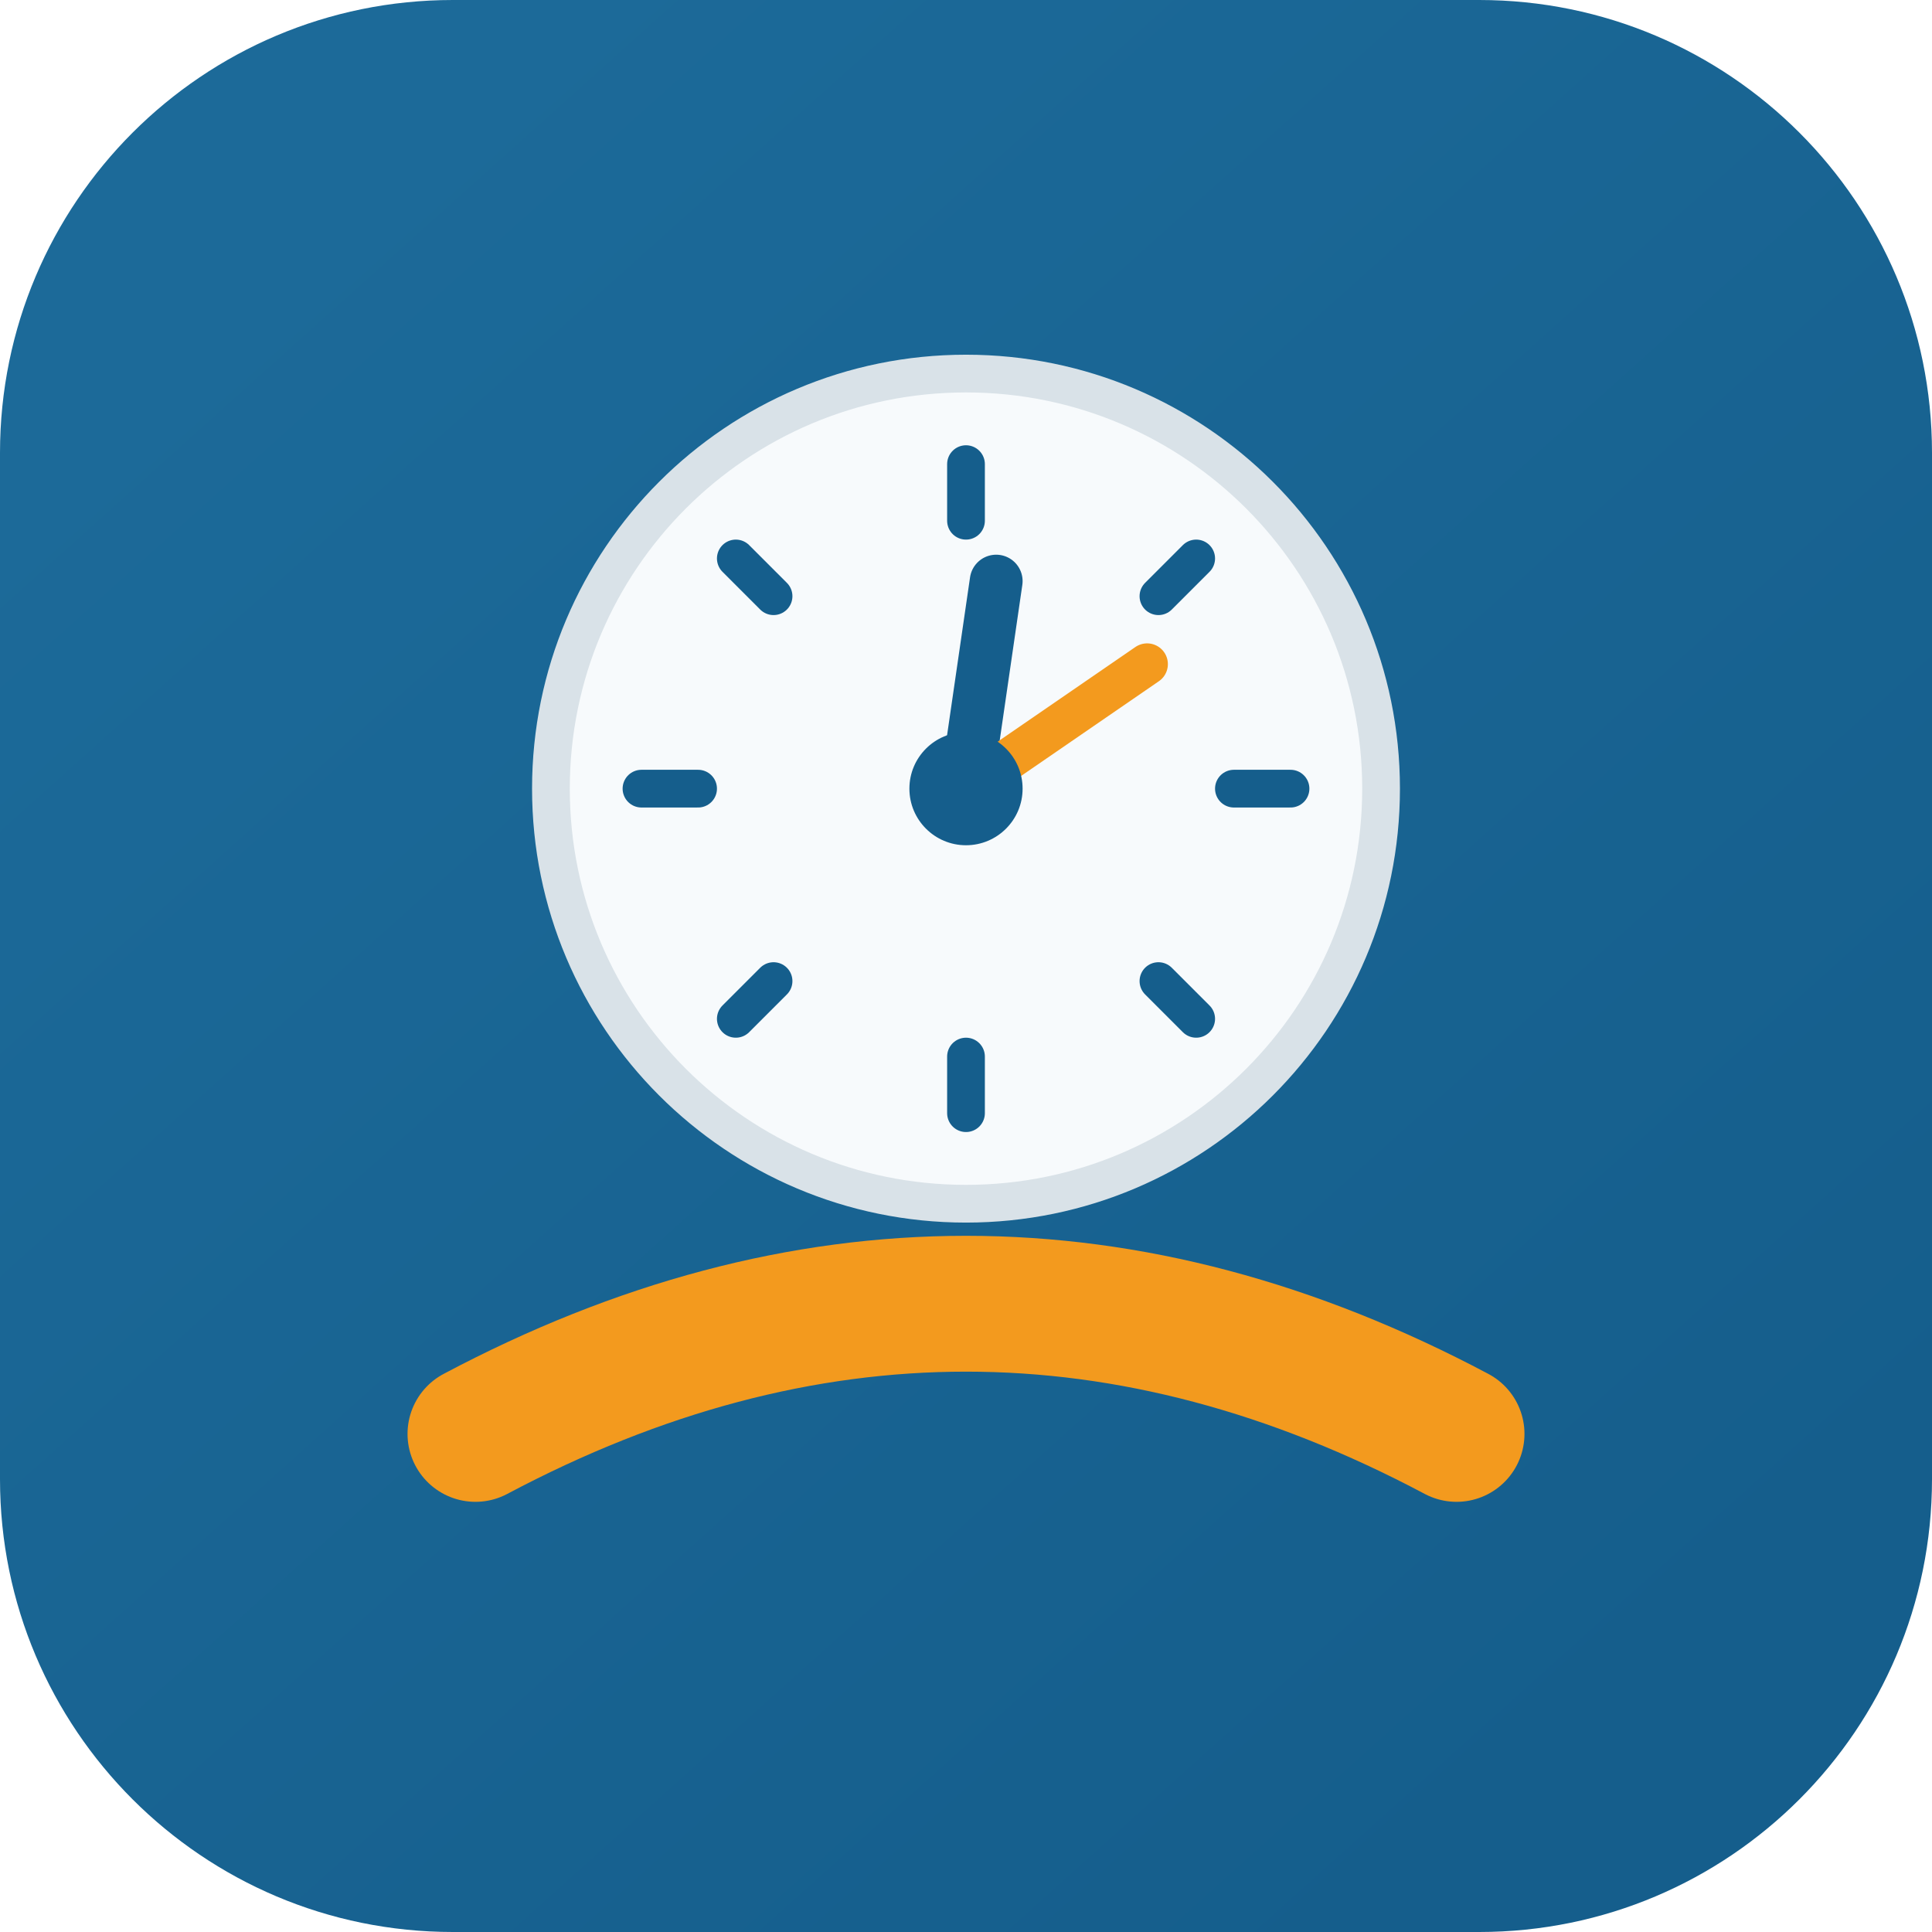
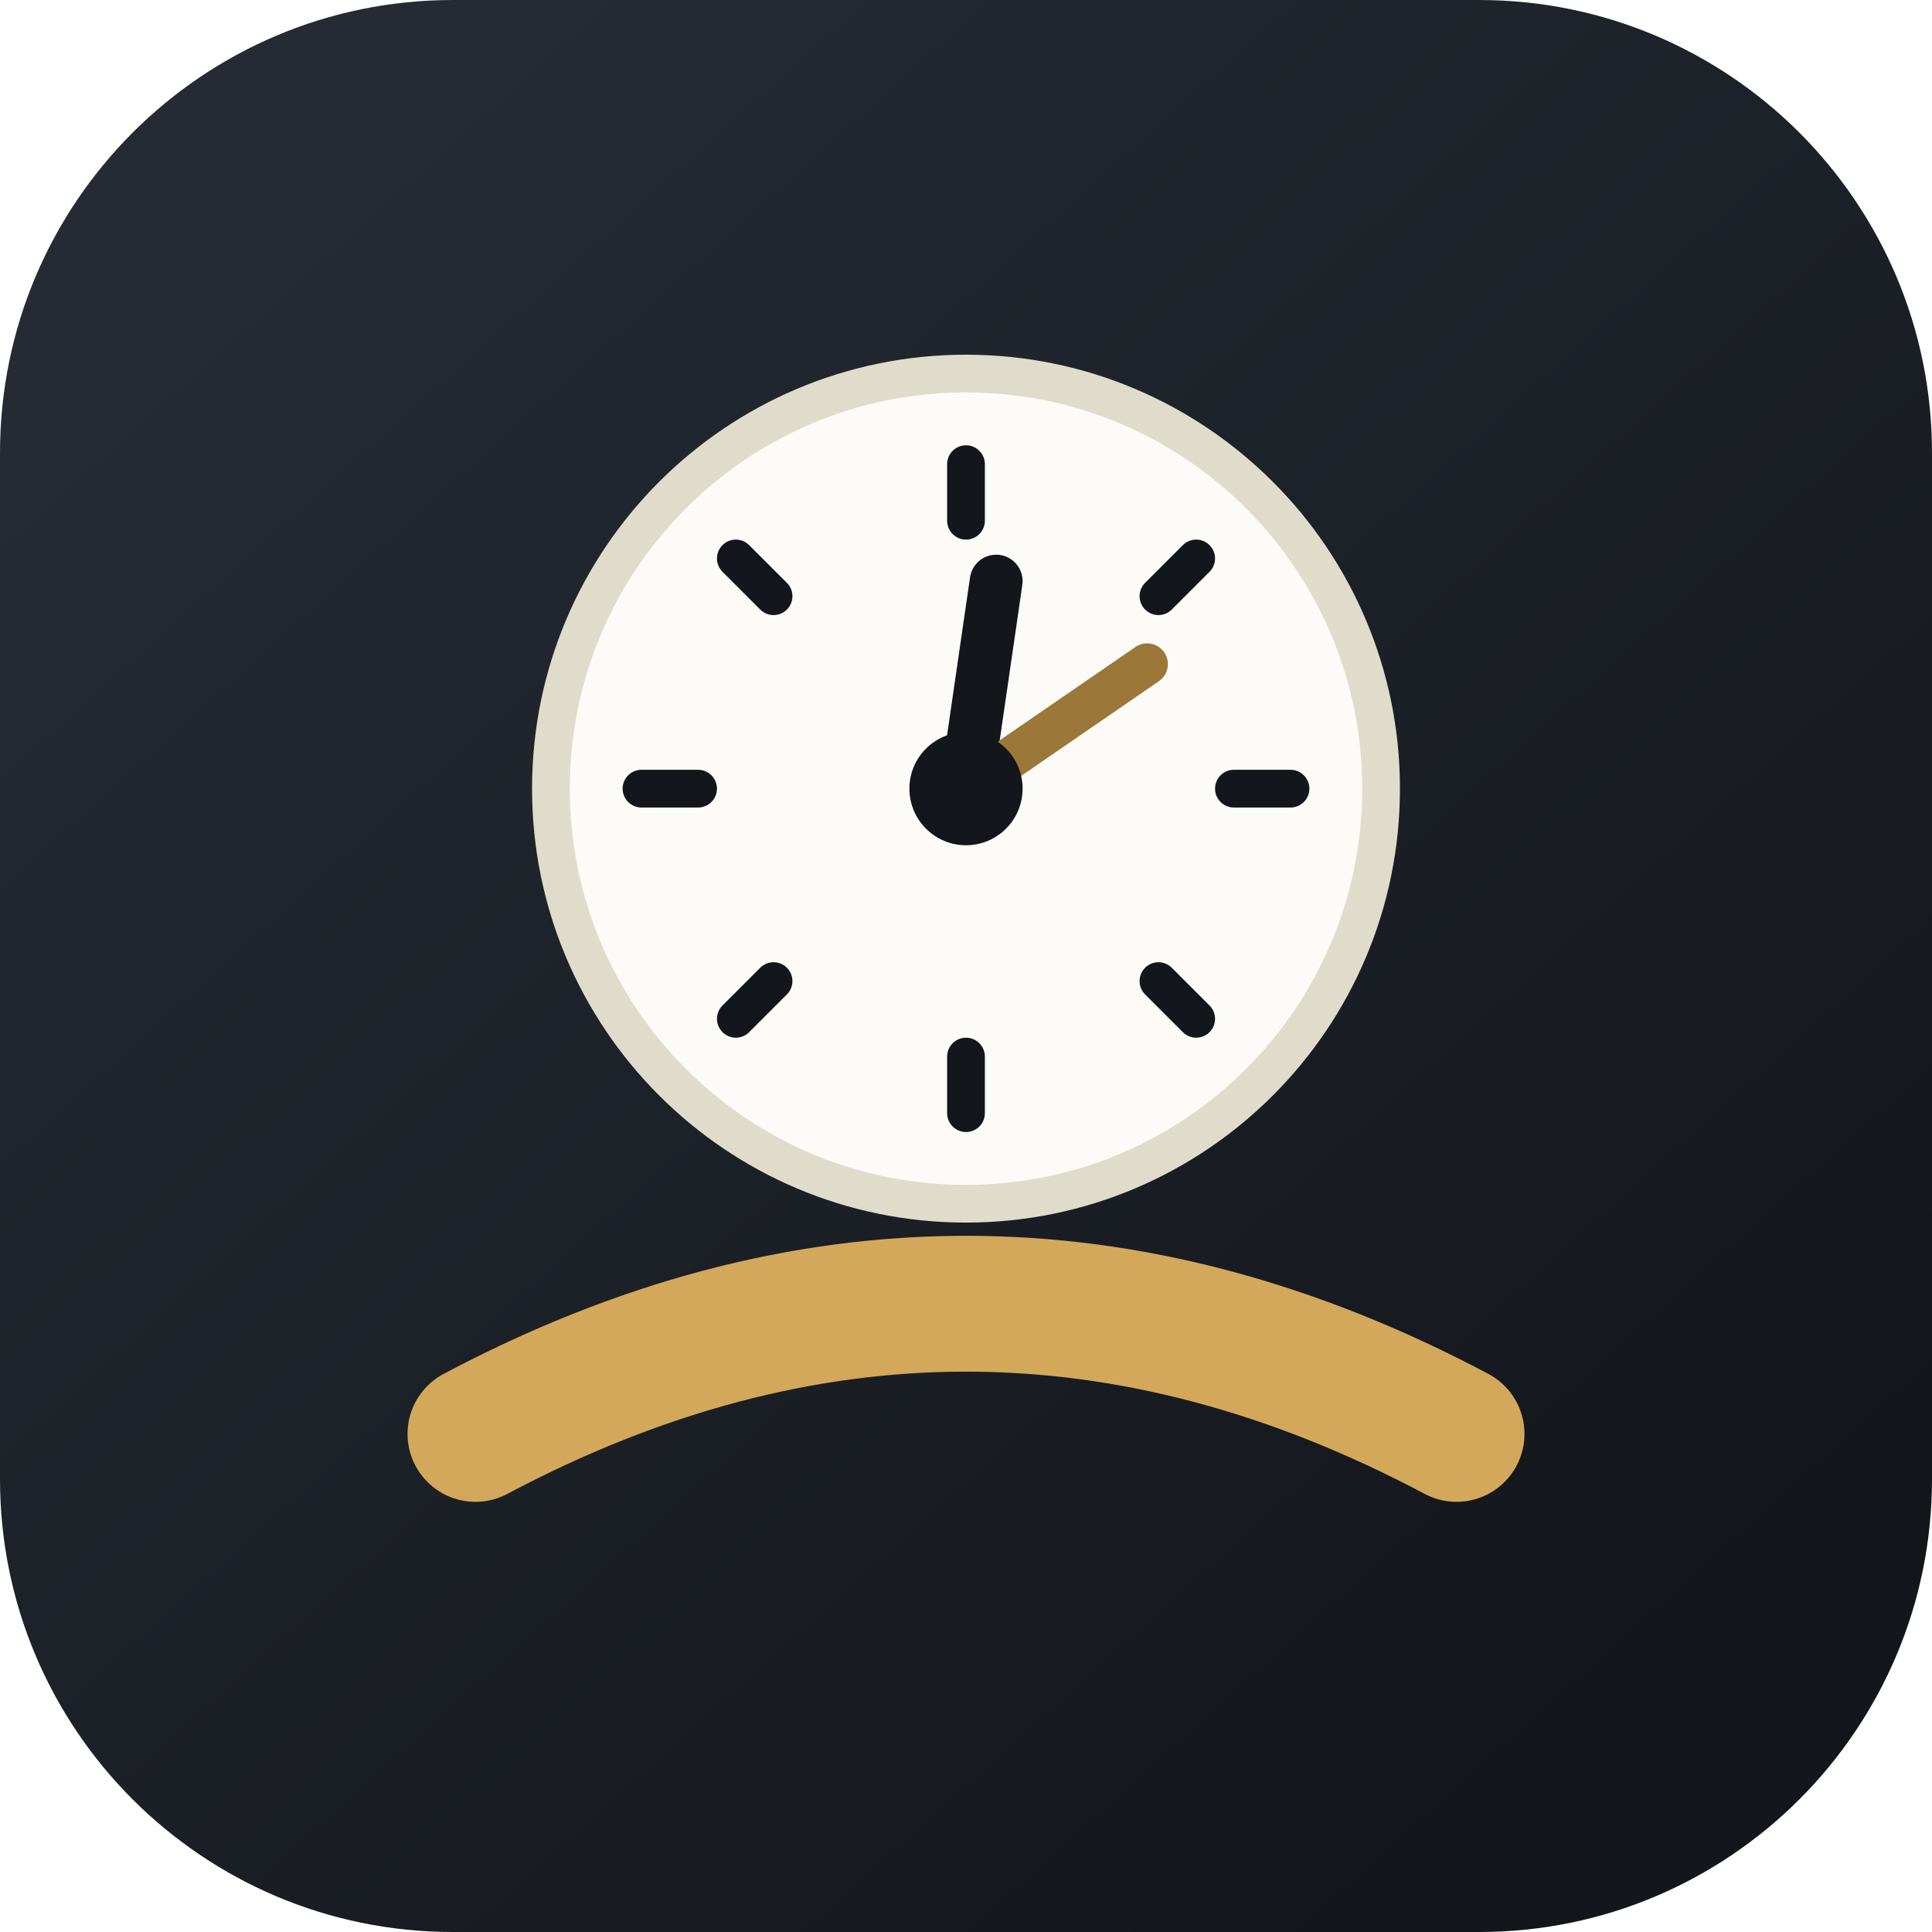
<svg xmlns="http://www.w3.org/2000/svg" viewBox="0 0 1024 1024">
  <defs>
    <linearGradient id="bg" x1="160" y1="120" x2="864" y2="904" gradientUnits="userSpaceOnUse">
-       <stop offset="0" stop-color="#1C6A99" />
-       <stop offset="1" stop-color="#155E8C" />
+       <stop offset="0" stop-color="#252A33" />
+       <stop offset="1" stop-color="#13161B" />
    </linearGradient>
  </defs>
  <rect width="1024" height="1024" rx="240" fill="url(#bg)" />
-   <path d="M 252 760 Q 512 622 772 760" fill="none" stroke="#F39A1E" stroke-linecap="round" stroke-width="72" />
-   <circle cx="512" cy="418" r="220" fill="#F7FAFC" stroke="#D9E2E8" stroke-width="20" />
-   <g fill="none" stroke="#155E8C" stroke-linecap="round" stroke-width="20">
+   <path d="M 252 760 Q 512 622 772 760" fill="none" stroke="#D4A85A" stroke-linecap="round" stroke-width="72" />
+   <circle cx="512" cy="418" r="220" fill="#FCFBF7" stroke="#E0DCCB" stroke-width="20" />
+   <g fill="none" stroke="#13161B" stroke-linecap="round" stroke-width="20">
    <line x1="512" y1="246" x2="512" y2="276" />
    <line x1="512" y1="560" x2="512" y2="590" />
    <line x1="340" y1="418" x2="370" y2="418" />
    <line x1="654" y1="418" x2="684" y2="418" />
    <line x1="390" y1="296" x2="410" y2="316" />
    <line x1="614" y1="520" x2="634" y2="540" />
    <line x1="634" y1="296" x2="614" y2="316" />
    <line x1="410" y1="520" x2="390" y2="540" />
  </g>
-   <line x1="512" y1="418" x2="528" y2="308" stroke="#155E8C" stroke-linecap="round" stroke-width="28" />
-   <line x1="512" y1="418" x2="608" y2="352" stroke="#F39A1E" stroke-linecap="round" stroke-width="22" />
-   <circle cx="512" cy="418" r="30" fill="#155E8C" />
+   <line x1="512" y1="418" x2="528" y2="308" stroke="#13161B" stroke-linecap="round" stroke-width="28" />
+   <line x1="512" y1="418" x2="608" y2="352" stroke="#9B7839" stroke-linecap="round" stroke-width="22" />
+   <circle cx="512" cy="418" r="30" fill="#13161B" />
</svg>
